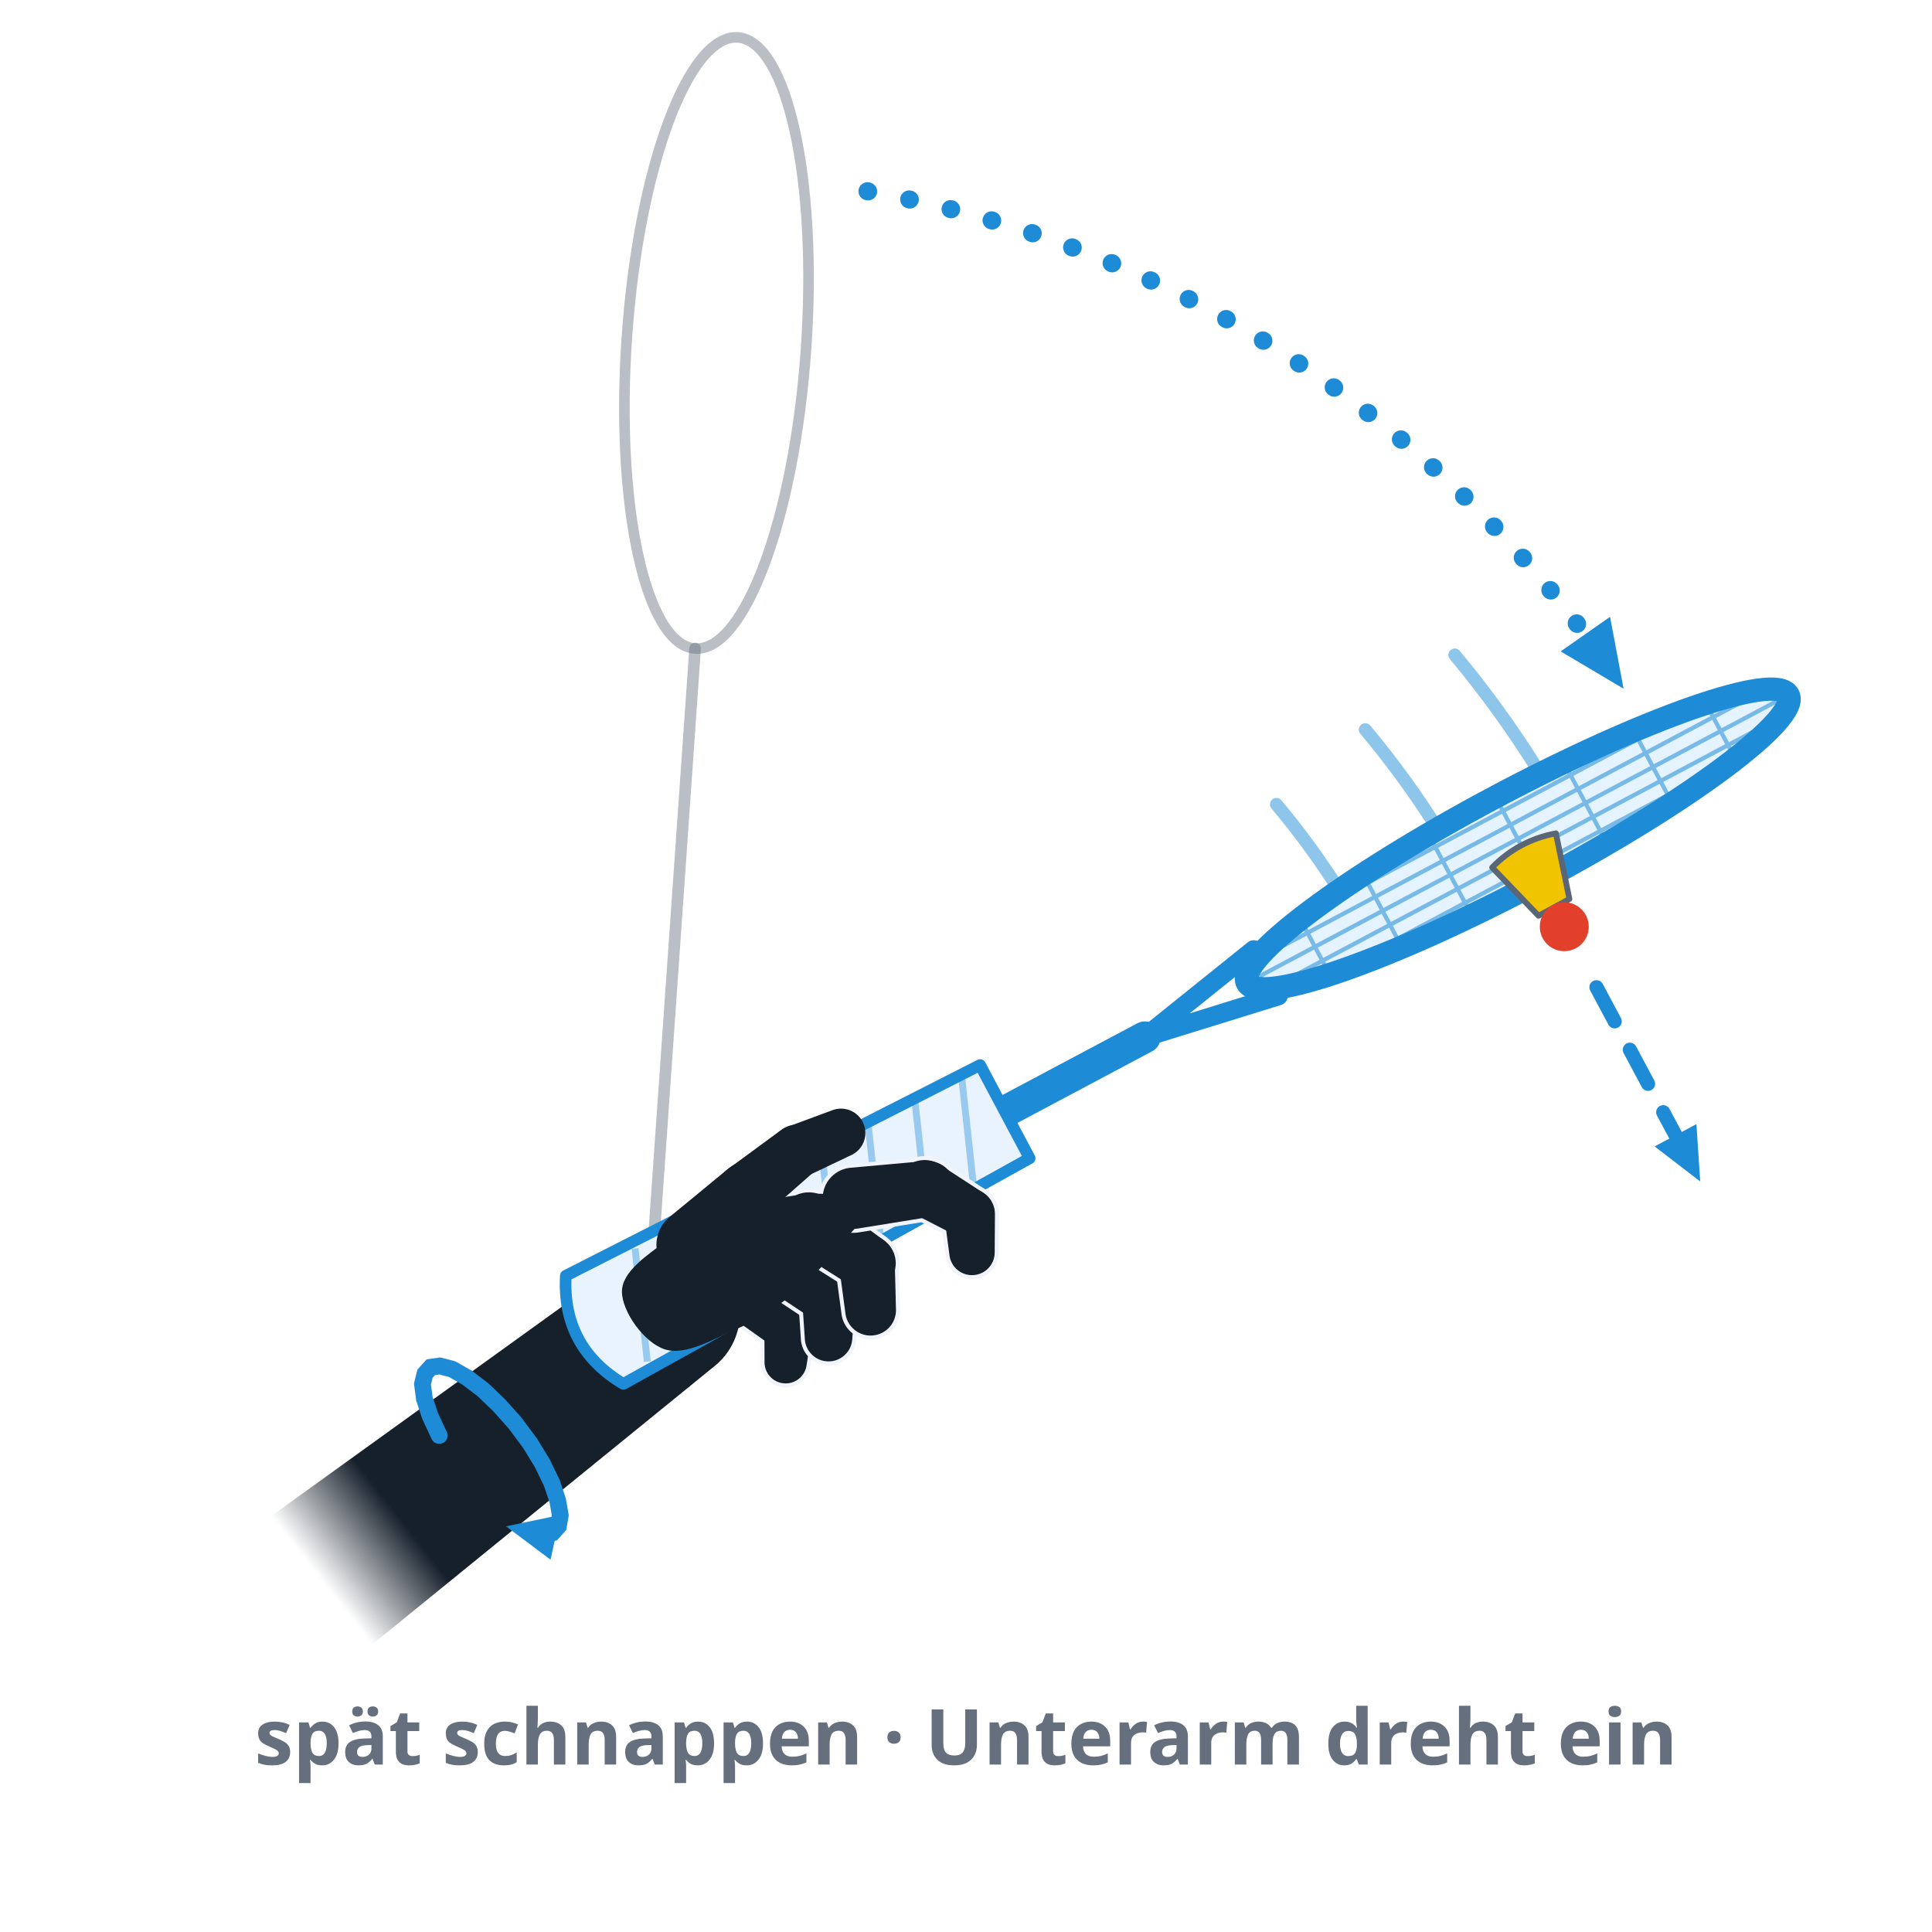
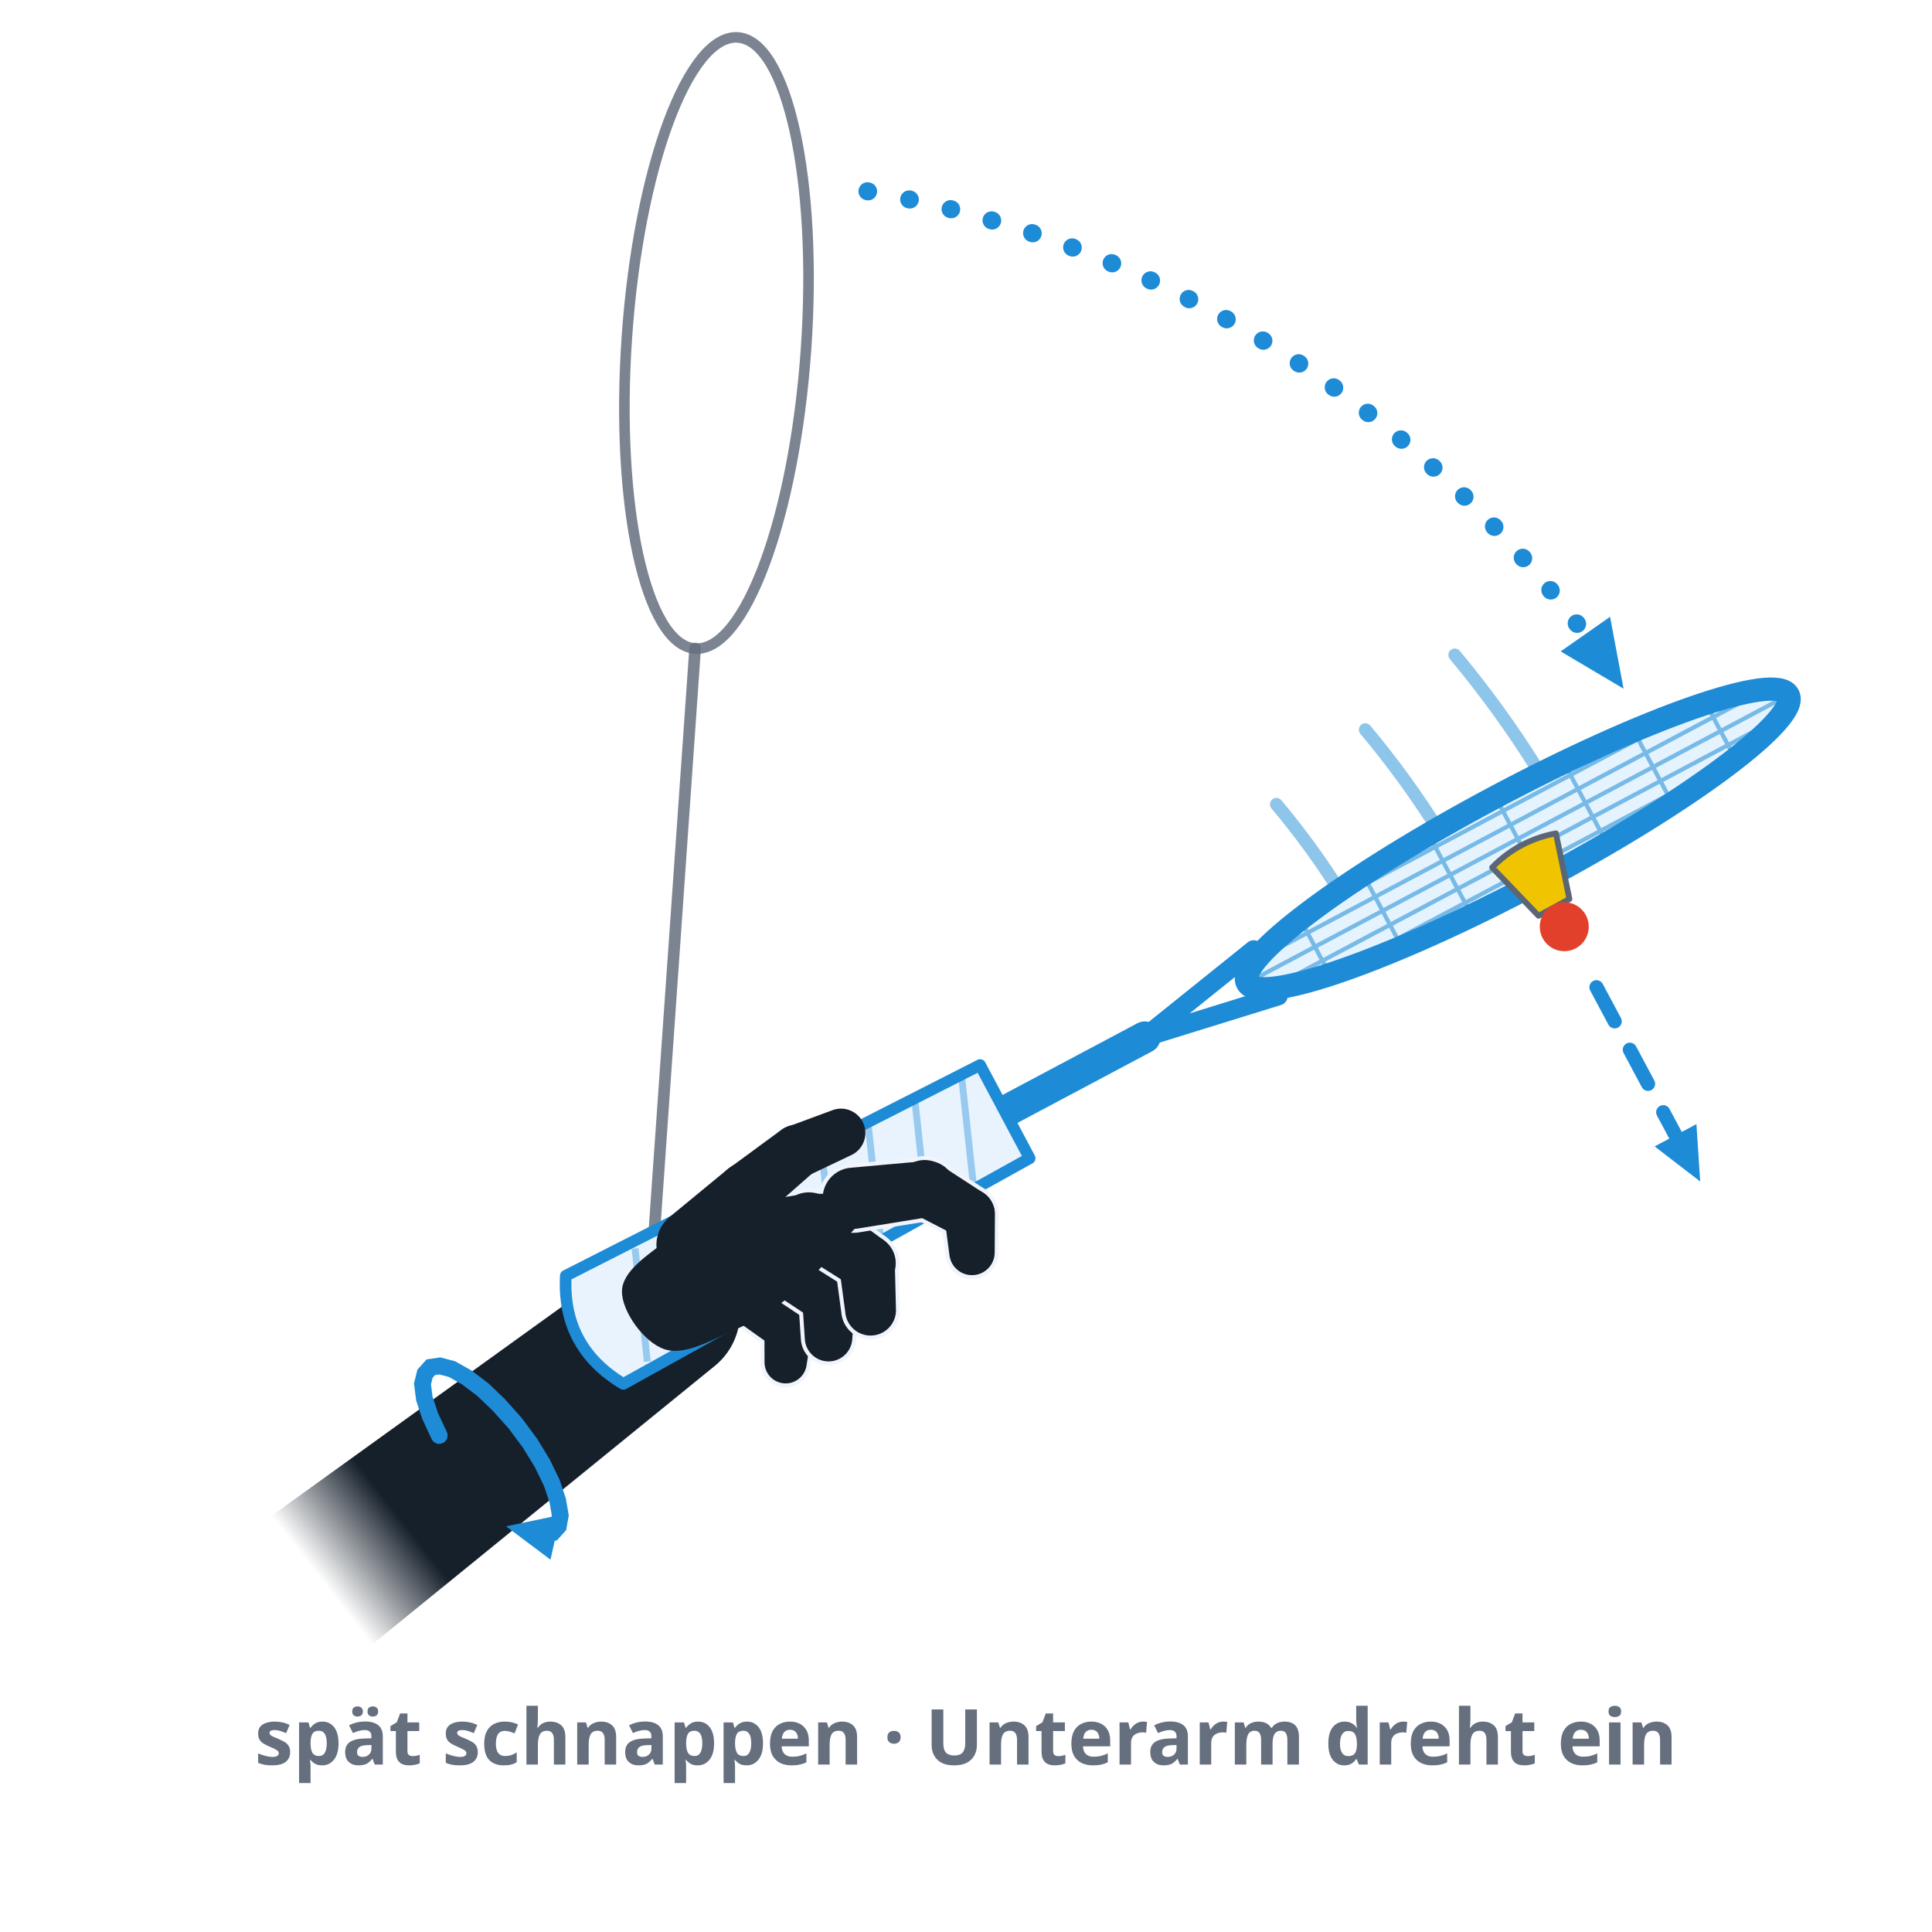
<svg xmlns="http://www.w3.org/2000/svg" viewBox="0 0 300 300" role="img" data-quelle="figuren" aria-label="Der Handgelenk-Schnapp in Nahaufnahme: blass die Ausholphase mit zurückgelegtem Handgelenk, kräftig der Treffmoment. Der Unterarm hat eingedreht, das Handgelenk ist nach vorn geschnappt, der Speeder fliegt los.">
  <style>
    .s-k{fill:var(--tinte,#16202b)}
    .s-rf{fill:var(--primaer,#38a4f1);opacity:.14}
    .s-rs{fill:none;stroke:var(--primaer-dunkel,#1e8bd6);stroke-width:.8;opacity:.55}
-     .s-gr{fill:none;stroke:var(--tinte-3,#656f7e);stroke-width:2;opacity:.45}
-     .s-gsch{fill:none;stroke:var(--tinte-3,#656f7e);stroke-width:2.2;opacity:.45;stroke-linecap:round}
+     .s-zr{fill:none;stroke:var(--tinte-3,#656f7e);stroke-width:2;opacity:.85}
+     .s-zsch{fill:none;stroke:var(--tinte-3,#656f7e);stroke-width:2.2;opacity:.85;stroke-linecap:round}
    .s-korb{fill:var(--speeder-korb,#f0c400);stroke:var(--tinte-2,#5a6675);stroke-width:.9;stroke-linejoin:round}
    .s-kappe{fill:var(--speeder-kappe,#e2402a)}
    .s-bahn{fill:none;stroke:var(--primaer-dunkel,#1e8bd6);stroke-width:2.8;stroke-dasharray:.1 6.5;stroke-linecap:round}
    .s-bahn2{fill:none;stroke:var(--primaer-dunkel,#1e8bd6);stroke-width:2.2;stroke-dasharray:6 5;stroke-linecap:round}
    .s-mk{fill:var(--primaer-dunkel,#1e8bd6)}
    .s-griff{fill:var(--primaer-weich,#e8f3fe);stroke:var(--primaer-dunkel,#1e8bd6);stroke-width:2.2;stroke-linejoin:round}
    .s-band{fill:none;stroke:var(--primaer-dunkel,#1e8bd6);stroke-width:1.3;opacity:.4}
    .s-rr2{fill:none;stroke:var(--primaer-dunkel,#1e8bd6);stroke-width:4.4}
    .s-rh2{fill:none;stroke:var(--primaer-dunkel,#1e8bd6);stroke-width:3.6;stroke-linecap:round;stroke-linejoin:round}
    .s-rsch2{fill:none;stroke:var(--primaer-dunkel,#1e8bd6);stroke-width:6;stroke-linecap:round}
    .s-rot{fill:none;stroke:var(--primaer-dunkel,#1e8bd6);stroke-width:2.6;stroke-linecap:round}
    .s-x3{fill:var(--flaeche-2,#f1f5fb);stroke:var(--flaeche-2,#f1f5fb);stroke-width:1.5;stroke-linejoin:round}
    .s-tempo{fill:none;stroke:var(--primaer-dunkel,#1e8bd6);stroke-width:2;stroke-linecap:round;opacity:.5}
    .s-ag0{stop-color:var(--tinte,#16202b);stop-opacity:1}
    .s-ag1{stop-color:var(--tinte,#16202b);stop-opacity:0}
    .st{fill:var(--tinte-3,#656f7e);font:600 12px/1 system-ui,sans-serif;text-anchor:middle}
  </style>
  <defs>
    <linearGradient id="u009" gradientUnits="userSpaceOnUse" x1="-92" y1="11" x2="-126" y2="17">
      <stop offset="0" class="s-ag0" />
      <stop offset="0.45" class="s-ag0" />
      <stop offset="1" class="s-ag1" />
    </linearGradient>
    <marker id="p009" viewBox="0 0 10 10" markerWidth="4.4" markerHeight="4.4" refX="5" refY="5" orient="auto">
      <path d="M1,1.2 L9.4,5 L1,8.8 Z" class="s-mk" />
    </marker>
    <marker id="p009b" viewBox="0 0 10 10" markerWidth="3.6" markerHeight="3.6" refX="5" refY="5" orient="auto">
      <path d="M1,1.2 L9.4,5 L1,8.8 Z" class="s-mk" />
    </marker>
  </defs>
  <g transform="translate(104 204) rotate(-86) scale(0.82) translate(44 -4)">
-     <path class="s-gsch" d="M-58,0 L82,0" />
-     <ellipse class="s-gr" cx="140" cy="0" rx="58" ry="17" />
+     <path class="s-zsch" d="M-58,0 L82,0" />
+     <ellipse class="s-zr" cx="140" cy="0" rx="58" ry="17" />
  </g>
  <path class="s-bahn" d="M134.7,29.7 A177,177 0 0 1 249,102.5" marker-end="url(#p009)" />
  <path class="s-tempo" d="M225.9,101.7 A159.1,159.1 0 0 1 238.9,119.7M212,113.3 A141,141 0 0 1 223.6,129.3M198.2,124.9 A123,123 0 0 1 208.3,138.8" />
  <g transform="translate(104 204) rotate(-28) scale(0.82) translate(44 -4)">
    <path fill="url(#u009)" d="M-45.8,-8.9L-130.1,2.6A15.5,15.5 0 1 0 -125,33.2L-41.5,16.8A13,13 0 0 0 -45.8,-8.9Z" />
    <ellipse class="s-rf" cx="140" cy="0" rx="58" ry="9" />
    <path class="s-rs" d="M98.5,-6L181.5,-6M87.5,-3L192.5,-3M84.3,0L195.7,0M87.5,3L192.5,3M98.5,6L181.5,6M96.5,-5.6L96.5,5.6M111,-7.3L111,7.3M125.5,-8.2L125.5,8.2M140,-8.5L140,8.5M154.5,-8.2L154.5,8.2M169,-7.3L169,7.3M183.5,-5.6L183.5,5.6" />
    <ellipse class="s-rr2" cx="140" cy="0" rx="58" ry="9" />
    <path class="s-rh2" d="M60,0 L86,-4.95 M60,0 L86,4.95" />
    <path class="s-rsch2" d="M30,0 L60,0" />
    <path class="s-griff" d="M-58,-11.6 L30,-10 L30,10 L-58,11.6 Q-65,0 -58,-11.6Z" />
    <path class="s-band" d="M-52,10L-44,-10M-42,10L-34,-10M-32,10L-24,-10M-22,10L-14,-10M-12,10L-4,-10M-2,10L6,-10M8,10L16,-10M18,10L26,-10" />
    <g class="s-x3">
      <path d="M-33.4,11.2L-29.5,19A4.5,4.5 0 0 0 -21.3,15.4L-24.4,7.2A4.9,4.9 0 1 0 -33.4,11.2Z" />
      <path d="M-29.5,14.9L-32.5,20.6A4,4 0 0 0 -25.8,24.9L-21.9,19.7A4.5,4.5 0 1 0 -29.5,14.9Z" />
    </g>
    <g class="s-k">
      <path d="M-33.4,11.2L-29.5,19A4.5,4.5 0 0 0 -21.3,15.4L-24.4,7.2A4.9,4.9 0 1 0 -33.4,11.2Z" />
      <path d="M-29.5,14.9L-32.5,20.6A4,4 0 0 0 -25.8,24.9L-21.9,19.7A4.5,4.5 0 1 0 -29.5,14.9Z" />
    </g>
    <g class="s-x3">
      <path d="M-25.7,8.1L-20.4,17.9A5,5 0 0 0 -11.5,13.4L-16.1,3.3A5.4,5.4 0 1 0 -25.7,8.1Z" />
      <path d="M-20.6,13.4L-23.6,20.1A4.5,4.5 0 0 0 -15.7,24.4L-11.8,18.2A5,5 0 1 0 -20.6,13.4Z" />
    </g>
    <g class="s-k">
      <path d="M-25.7,8.1L-20.4,17.9A5,5 0 0 0 -11.5,13.4L-16.1,3.3A5.4,5.4 0 1 0 -25.7,8.1Z" />
      <path d="M-20.6,13.4L-23.6,20.1A4.5,4.5 0 0 0 -15.7,24.4L-11.8,18.2A5,5 0 1 0 -20.6,13.4Z" />
    </g>
    <g class="s-x3">
      <path d="M-17.5,4.4L-11.1,15.6A5.3,5.3 0 0 0 -1.7,10.7L-7.3,-1A5.8,5.8 0 1 0 -17.5,4.4Z" />
      <path d="M-11.5,11.2L-14.5,19.3A4.8,4.8 0 0 0 -5.7,23.2L-1.8,15.4A5.3,5.3 0 1 0 -11.5,11.2Z" />
    </g>
    <g class="s-k">
      <path d="M-17.5,4.4L-11.1,15.6A5.3,5.3 0 0 0 -1.7,10.7L-7.3,-1A5.8,5.8 0 1 0 -17.5,4.4Z" />
      <path d="M-11.5,11.2L-14.5,19.3A4.8,4.8 0 0 0 -5.7,23.2L-1.8,15.4A5.3,5.3 0 1 0 -11.5,11.2Z" />
    </g>
    <g class="s-x3">
      <path d="M-4.9,6.5L8.3,11A5.3,5.3 0 0 0 12.1,1.1L-0.7,-4.3A5.8,5.8 0 1 0 -4.9,6.5Z" />
      <path d="M5.7,9L11.1,16.8A4.8,4.8 0 0 0 19.2,11.7L14.6,3.4A5.3,5.3 0 1 0 5.7,9Z" />
      <path d="M10.5,12.3L8,19A4.3,4.3 0 0 0 15.8,22.6L19.2,16.3A4.8,4.8 0 1 0 10.5,12.3Z" />
    </g>
    <g class="s-k">
      <path d="M-4.9,6.5L8.3,11A5.3,5.3 0 0 0 12.1,1.1L-0.7,-4.3A5.8,5.8 0 1 0 -4.9,6.5Z" />
      <path d="M5.7,9L11.1,16.8A4.8,4.8 0 0 0 19.2,11.7L14.6,3.4A5.3,5.3 0 1 0 5.7,9Z" />
      <path d="M10.5,12.3L8,19A4.3,4.3 0 0 0 15.8,22.6L19.2,16.3A4.8,4.8 0 1 0 10.5,12.3Z" />
    </g>
    <g class="s-k">
      <path d="M-50,-4C-48.2,-7.3 -42.6,-7.8 -38,-8.5C-33.4,-9.2 -29.2,-8.5 -25,-8C-20.8,-7.4 -18.3,-6.6 -15,-5.5C-11.7,-4.4 -9.6,-3.6 -7,-2C-4.4,-0.3 -0.6,1.8 -1,3.5C-1.4,5.2 -5.3,6 -9,7.5C-12.7,9 -16.4,10.6 -21,11.5C-25.6,12.4 -29,12.9 -34,12.5C-38.9,12.1 -45.1,12.5 -48,9.5C-50.9,6.5 -51.8,-0.7 -50,-4Z" />
      <path d="M-31.6,0.8L-18,-4.4A5.6,5.6 0 0 0 -21.1,-15.1L-35.4,-12.2A6.8,6.8 0 1 0 -31.6,0.8Z" />
      <path d="M-18.7,-4.2L-7.3,-6.9A5,5 0 0 0 -9.2,-16.8L-20.8,-15.1A5.6,5.6 0 1 0 -18.7,-4.2Z" />
      <path d="M-8.7,-6.8L0.3,-6.4A4.6,4.6 0 0 0 1.1,-15.6L-7.8,-16.8A5,5 0 1 0 -8.7,-6.8Z" />
    </g>
  </g>
  <path class="s-rot" d="M68.2,222.9L66.8,219.9L65.9,217.2L65.6,214.9L66,213.3L66.9,212.3L68.3,212.1L70.2,212.6L72.5,213.9L75,215.8L77.5,218.2L80,221L82.3,224.1L84.2,227.2L85.7,230.3L86.6,233L87,235.3L86.7,237L85.8,238L84.4,238.3L82.6,237.9" marker-end="url(#p009b)" />
  <path class="s-bahn2" d="M247.9,153.3L262,179.7" marker-end="url(#p009)" />
  <path class="s-korb" d="M238.9,142.2L231.7,134.7Q235.8,130.5 241.6,129.4L243.7,139.6Z" />
  <path class="s-kappe" d="M239.1,143.9a3.8,3.8 0 1 0 7.6,0a3.8,3.8 0 1 0 -7.6,0Z" />
  <text class="st" x="150" y="274">spät schnappen · Unterarm dreht ein</text>
</svg>
